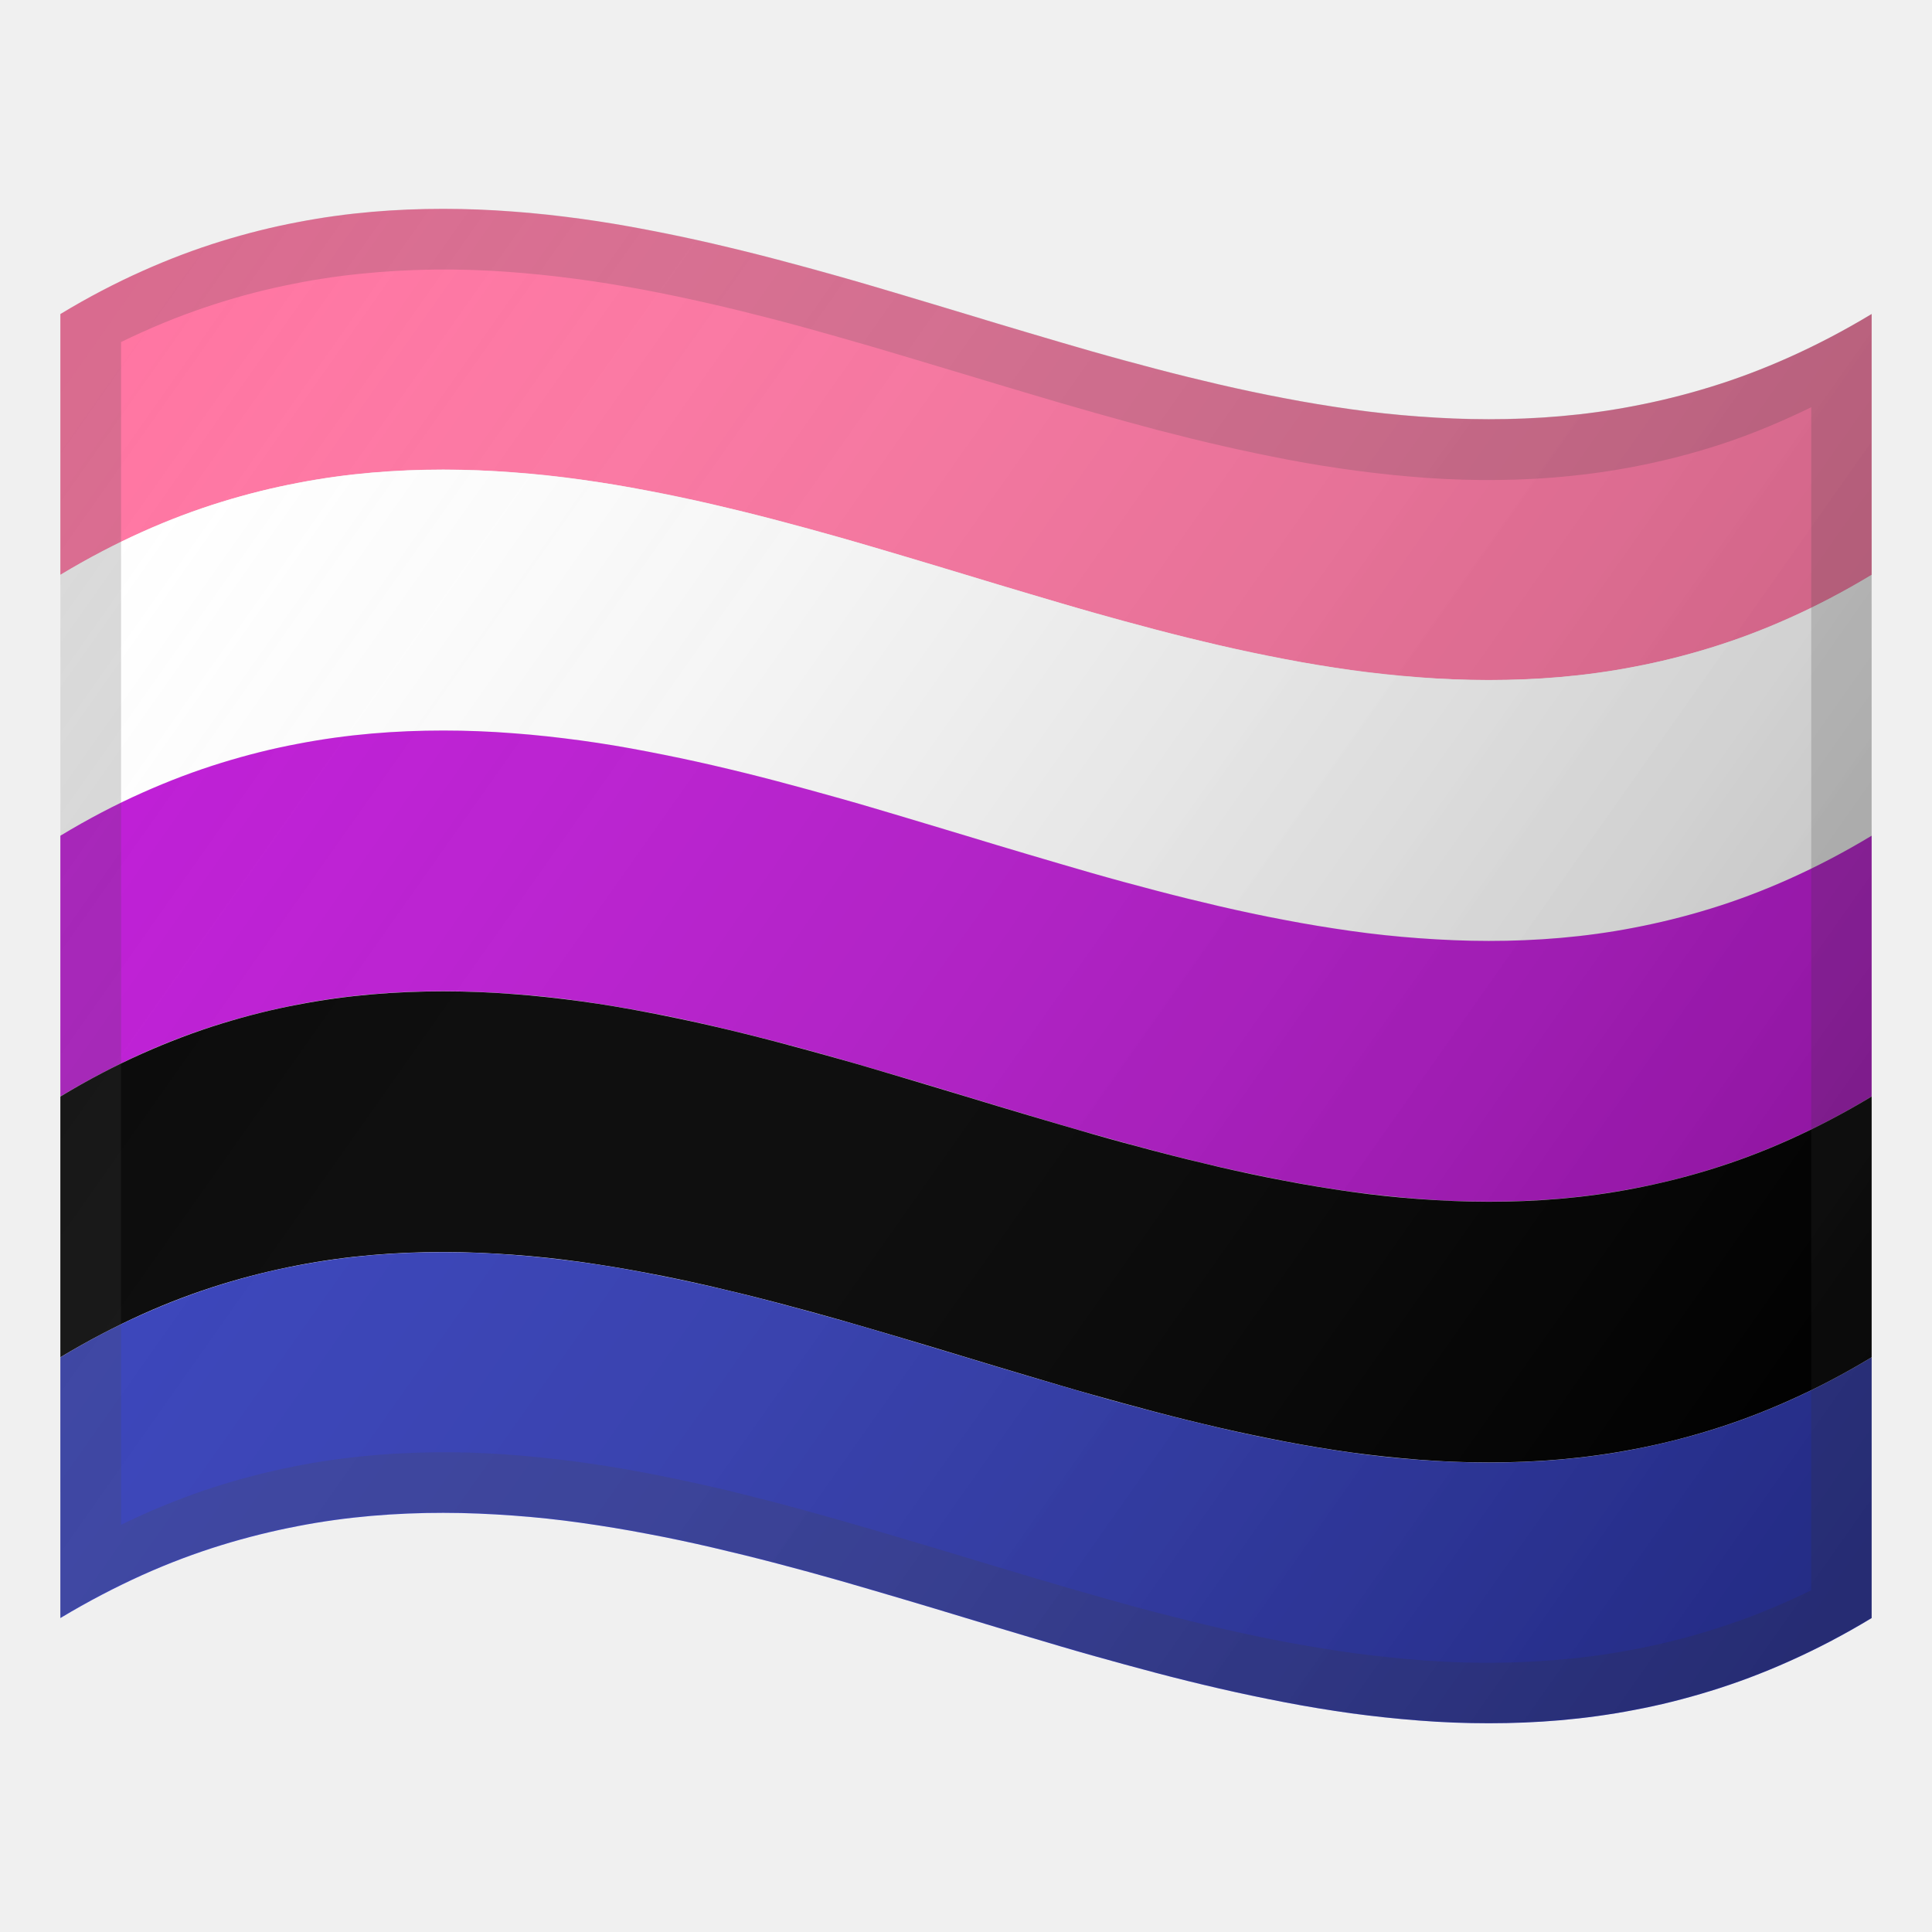
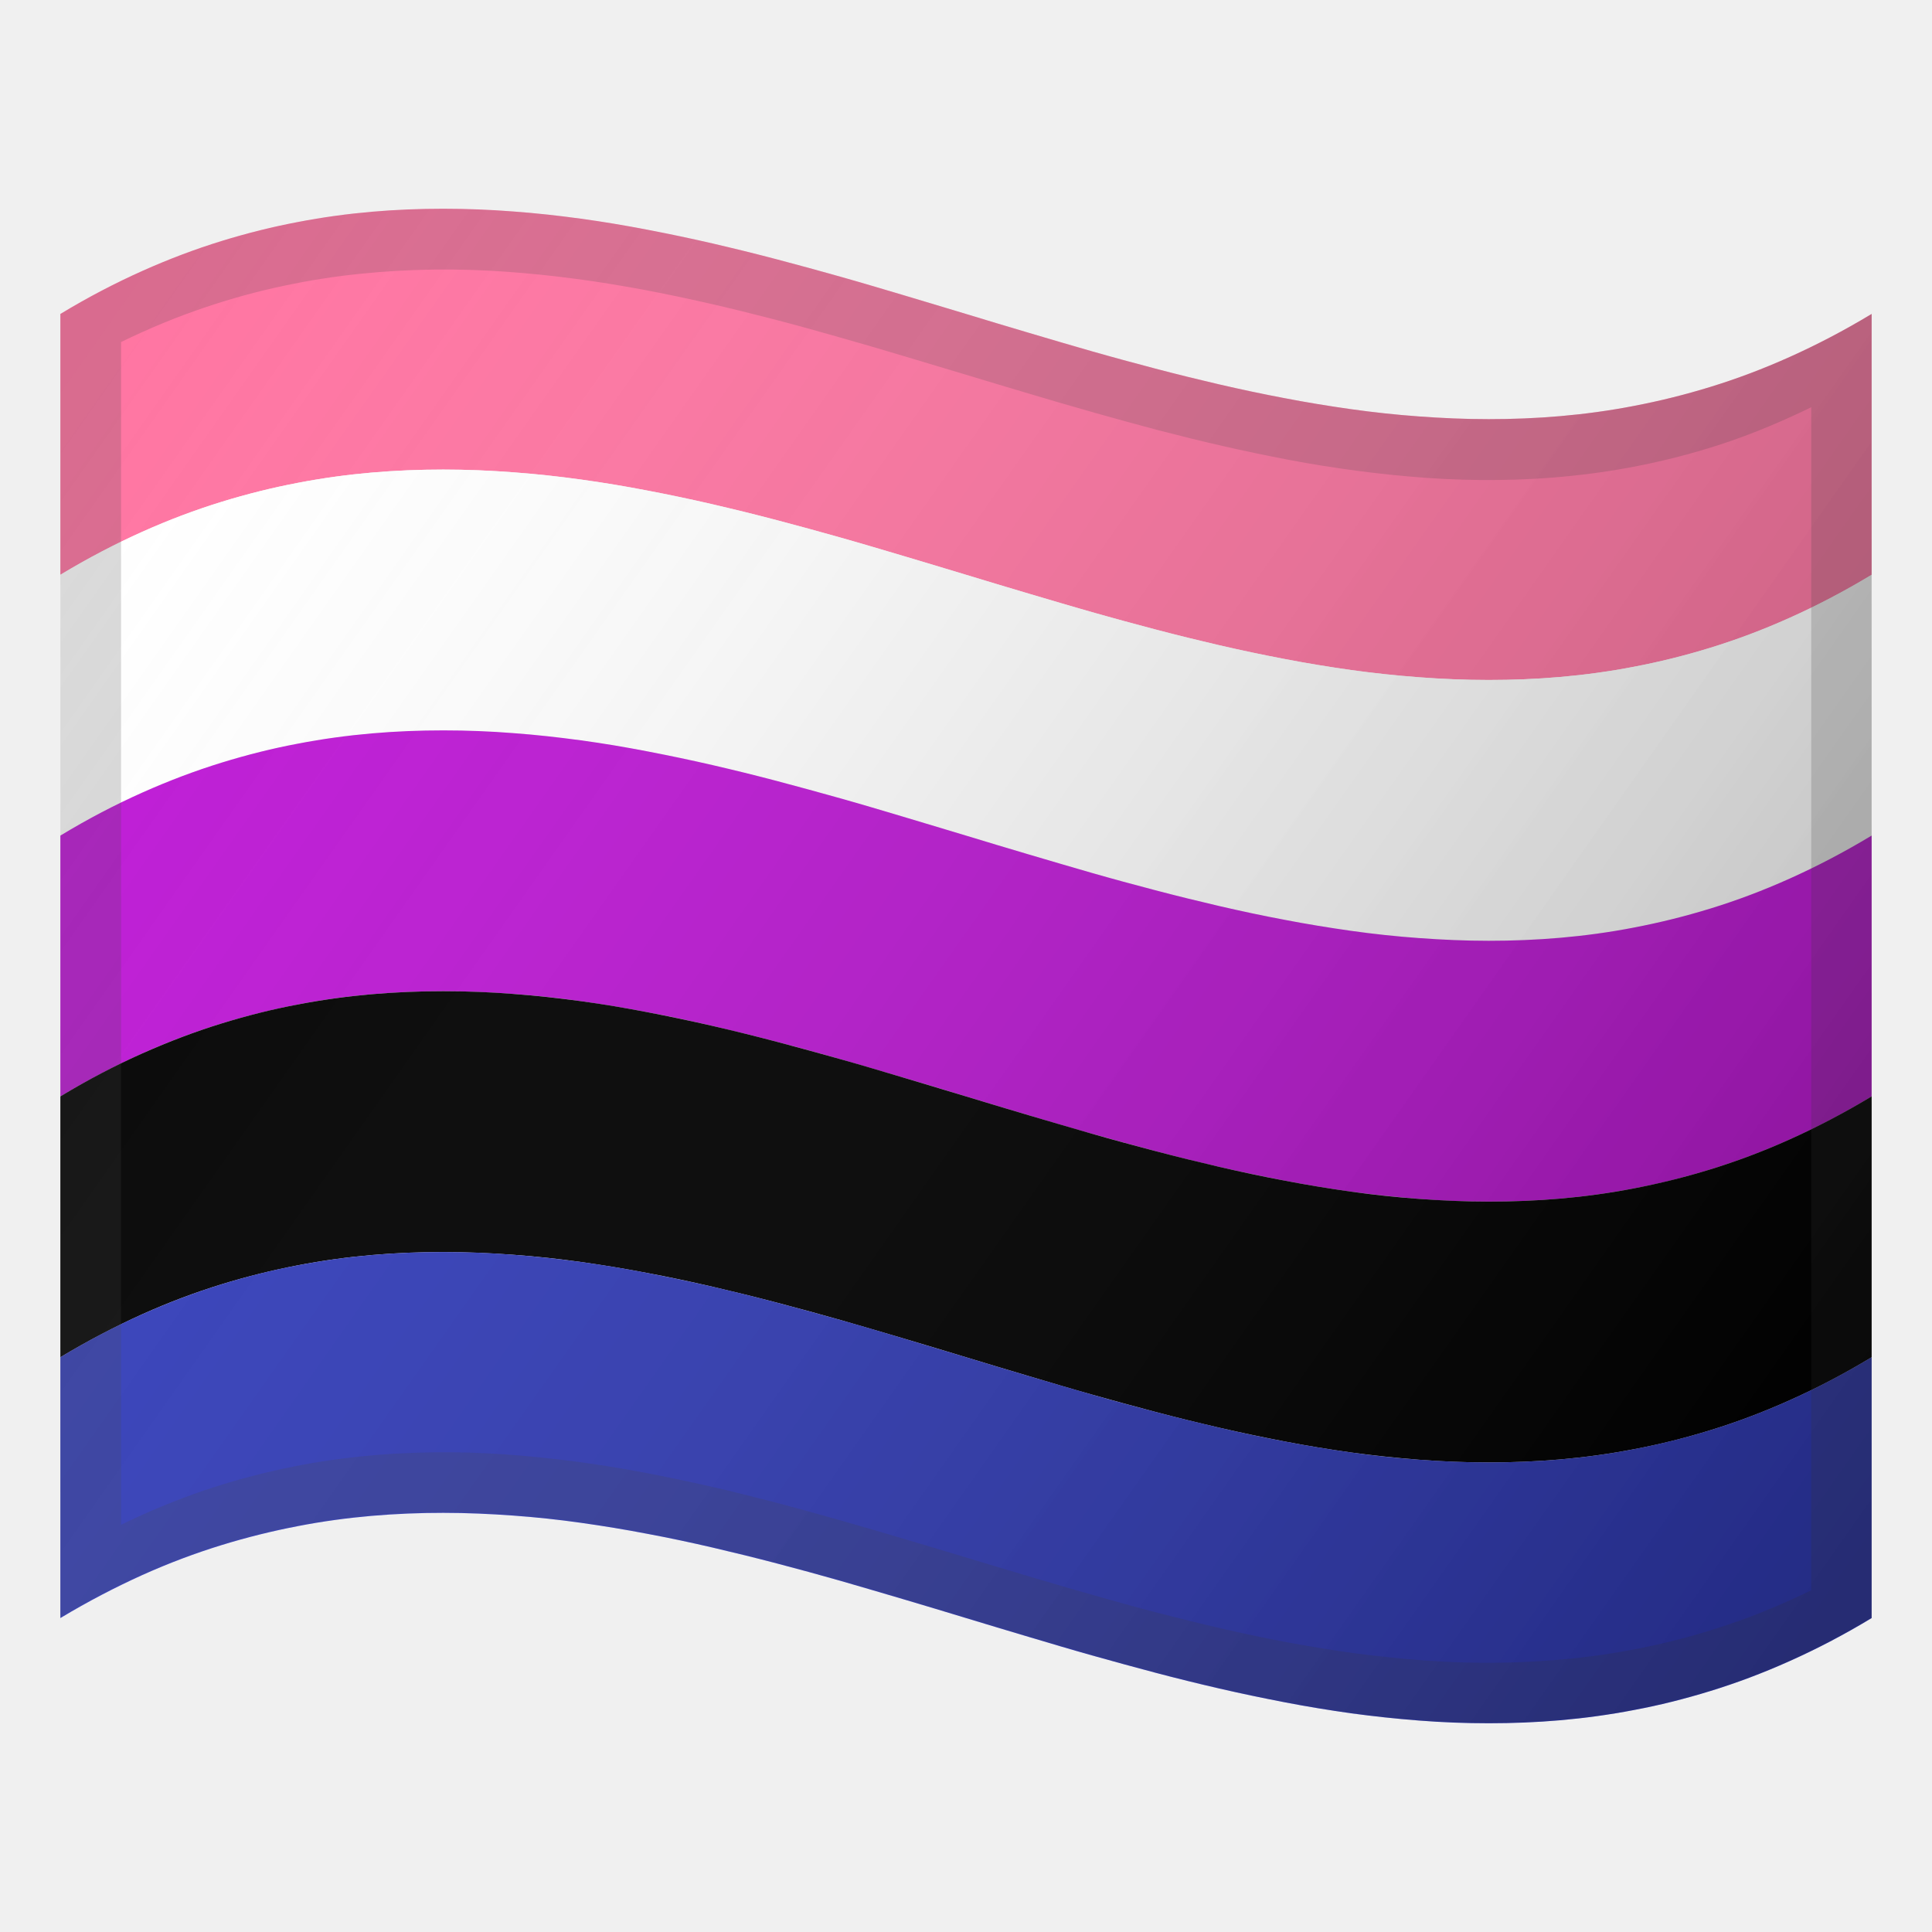
<svg xmlns="http://www.w3.org/2000/svg" enable-background="new 0 0 128 128" viewBox="0 0 128 128">
  <linearGradient id="b" x1="-153" x2="-85.917" y1="-607.79" y2="-607.79" gradientUnits="userSpaceOnUse">
    <stop stop-color="#fff" stop-opacity="0" offset="0" />
    <stop stop-opacity=".287" offset=".287" />
    <stop offset=".525" />
    <stop stop-opacity=".249" offset=".753" />
    <stop stop-color="#fff" stop-opacity="0" offset="1" />
  </linearGradient>
  <rect x="-153" y="-651.76" width="67.08" height="87.93" fill="url(#b)" opacity=".2" />
-   <path d="m124 38.08c-1.85 1.12-3.66 2.06-5.43 2.85-1.78 0.8-3.52 1.45-5.24 1.98s-3.4 0.95-5.06 1.26c-1.66 0.32-3.29 0.54-4.89 0.68s-3.19 0.2-4.75 0.2-3.1-0.06-4.62-0.18-3.02-0.28-4.5-0.48c-1.48-0.21-2.95-0.45-4.4-0.73s-2.89-0.58-4.32-0.91-2.85-0.68-4.25-1.05c-1.41-0.37-2.81-0.76-4.21-1.15s-2.79-0.81-4.17-1.22c-1.39-0.41-2.77-0.83-4.16-1.25-1.38-0.42-2.77-0.84-4.16-1.25s-2.78-0.82-4.17-1.22c-1.4-0.4-2.8-0.78-4.21-1.15s-2.83-0.72-4.25-1.05-2.87-0.64-4.32-0.91c-1.45-0.28-2.92-0.52-4.4-0.73s-2.98-0.37-4.5-0.48-3.06-0.18-4.62-0.18-3.14 0.06-4.75 0.2-3.24 0.36-4.89 0.68c-1.66 0.32-3.34 0.73-5.06 1.26s-3.46 1.18-5.24 1.98c-1.77 0.8-3.58 1.74-5.43 2.85v-6.45s0-2.88 0-4.37v-6.45c1.85-1.12 3.66-2.06 5.43-2.85s3.52-1.45 5.24-1.98 3.4-0.95 5.06-1.26c1.66-0.32 3.29-0.54 4.89-0.68 1.61-0.14 3.19-0.2 4.75-0.2s3.1 0.06 4.62 0.18c1.52 0.11 3.02 0.28 4.5 0.48s2.95 0.45 4.4 0.73 2.89 0.58 4.32 0.91 2.85 0.68 4.25 1.05c1.41 0.37 2.81 0.76 4.21 1.15s2.79 0.81 4.17 1.22 2.77 0.83 4.16 1.25c1.38 0.42 2.77 0.84 4.16 1.25s2.78 0.82 4.17 1.22 2.8 0.78 4.21 1.15 2.83 0.72 4.25 1.05c1.43 0.33 2.87 0.64 4.32 0.91 1.45 0.28 2.92 0.52 4.4 0.73s2.98 0.37 4.5 0.48 3.06 0.18 4.62 0.18 3.14-0.06 4.75-0.2 3.24-0.36 4.89-0.68c1.66-0.32 3.34-0.73 5.06-1.26s3.46-1.18 5.24-1.98 3.59-1.74 5.43-2.85v6.45 4.37s0 3.09 0 6.45z" fill="#FF75A2" />
-   <path d="m124 55.36c-1.85 1.12-3.66 2.06-5.43 2.85-1.78 0.8-3.52 1.45-5.24 1.98s-3.4 0.95-5.06 1.26c-1.66 0.32-3.29 0.54-4.89 0.68s-3.19 0.2-4.75 0.2-3.1-0.06-4.62-0.18-3.02-0.28-4.5-0.48c-1.48-0.21-2.95-0.45-4.4-0.73s-2.89-0.58-4.32-0.91-2.85-0.68-4.25-1.05c-1.41-0.37-2.81-0.76-4.21-1.15s-2.79-0.81-4.17-1.22c-1.39-0.41-2.77-0.83-4.16-1.25-1.38-0.42-2.77-0.84-4.16-1.25s-2.78-0.82-4.17-1.22c-1.4-0.4-2.8-0.78-4.21-1.15s-2.83-0.72-4.25-1.05-2.87-0.64-4.32-0.91c-1.45-0.28-2.92-0.52-4.4-0.73s-2.98-0.37-4.5-0.48-3.06-0.18-4.62-0.18-3.14 0.06-4.75 0.2-3.24 0.36-4.89 0.68c-1.66 0.32-3.34 0.73-5.06 1.26s-3.46 1.18-5.24 1.98c-1.77 0.8-3.58 1.74-5.43 2.85v-6.45s0-2.88 0-4.37v-6.45c1.85-1.12 3.66-2.06 5.43-2.85s3.52-1.45 5.24-1.98 3.4-0.95 5.06-1.26c1.66-0.32 3.29-0.54 4.89-0.68 1.61-0.14 3.19-0.2 4.75-0.2s3.1 0.06 4.62 0.18c1.52 0.11 3.02 0.28 4.5 0.48s2.95 0.45 4.4 0.73 2.89 0.58 4.32 0.91 2.85 0.68 4.25 1.05c1.41 0.37 2.81 0.76 4.21 1.15s2.79 0.81 4.17 1.22 2.77 0.83 4.16 1.25c1.38 0.42 2.77 0.84 4.16 1.25s2.78 0.82 4.17 1.22 2.8 0.78 4.21 1.15 2.83 0.72 4.25 1.05c1.43 0.33 2.87 0.64 4.32 0.91 1.45 0.28 2.92 0.52 4.4 0.73s2.98 0.37 4.5 0.48 3.06 0.18 4.62 0.18 3.14-0.06 4.75-0.2 3.24-0.36 4.89-0.68c1.66-0.32 3.34-0.73 5.06-1.26s3.46-1.18 5.24-1.98 3.59-1.74 5.43-2.85v6.45 4.37s0 3.09 0 6.45z" fill="#FFF" />
-   <path d="m124 72.64c-1.85 1.12-3.66 2.06-5.43 2.85-1.78 0.8-3.52 1.45-5.24 1.98s-3.4 0.95-5.06 1.26c-1.66 0.32-3.29 0.54-4.89 0.68s-3.19 0.2-4.75 0.2-3.1-0.06-4.62-0.18-3.02-0.28-4.5-0.48c-1.48-0.21-2.95-0.45-4.4-0.73s-2.89-0.58-4.32-0.91-2.85-0.68-4.25-1.05c-1.41-0.37-2.81-0.76-4.21-1.15s-2.79-0.81-4.17-1.22c-1.39-0.41-2.77-0.83-4.16-1.25-1.38-0.42-2.77-0.84-4.16-1.25s-2.78-0.82-4.17-1.22c-1.4-0.4-2.8-0.78-4.21-1.15s-2.83-0.72-4.25-1.05-2.87-0.64-4.32-0.91c-1.45-0.28-2.92-0.52-4.4-0.73s-2.98-0.37-4.5-0.48-3.06-0.18-4.62-0.18-3.14 0.06-4.75 0.2-3.24 0.36-4.89 0.68c-1.66 0.32-3.34 0.73-5.06 1.26s-3.46 1.18-5.24 1.98c-1.77 0.8-3.58 1.74-5.43 2.85v-6.45s0-2.88 0-4.37v-6.45c1.85-1.12 3.66-2.06 5.43-2.85s3.52-1.45 5.24-1.98 3.4-0.95 5.06-1.26c1.66-0.32 3.29-0.54 4.89-0.68 1.61-0.14 3.19-0.2 4.75-0.2s3.1 0.06 4.62 0.18c1.52 0.11 3.02 0.28 4.5 0.48s2.95 0.45 4.4 0.73 2.89 0.58 4.32 0.91 2.85 0.68 4.25 1.05c1.41 0.37 2.81 0.76 4.21 1.15s2.79 0.81 4.17 1.22 2.77 0.83 4.16 1.25c1.38 0.42 2.77 0.84 4.16 1.25s2.78 0.82 4.17 1.22 2.8 0.78 4.21 1.15 2.83 0.72 4.25 1.05c1.43 0.33 2.87 0.64 4.32 0.91 1.45 0.28 2.92 0.52 4.4 0.73s2.98 0.37 4.5 0.48 3.06 0.18 4.62 0.18 3.14-0.06 4.75-0.2 3.24-0.36 4.89-0.68c1.66-0.32 3.34-0.73 5.06-1.26s3.46-1.18 5.24-1.98 3.59-1.74 5.43-2.85v6.45 4.37s0 3.09 0 6.45z" fill="#BE18D6" />
-   <path d="m124 89.92c-1.85 1.12-3.66 2.06-5.43 2.85-1.78 0.8-3.52 1.45-5.24 1.98s-3.4 0.95-5.06 1.26c-1.66 0.32-3.29 0.54-4.89 0.68s-3.19 0.2-4.75 0.2-3.1-0.06-4.62-0.18-3.02-0.28-4.5-0.48c-1.48-0.21-2.95-0.45-4.4-0.73s-2.89-0.58-4.32-0.91-2.85-0.68-4.25-1.05c-1.41-0.37-2.81-0.76-4.21-1.15s-2.79-0.81-4.17-1.22c-1.39-0.41-2.77-0.83-4.16-1.25-1.38-0.42-2.77-0.84-4.16-1.25s-2.78-0.82-4.17-1.22c-1.4-0.4-2.8-0.78-4.21-1.15s-2.83-0.72-4.25-1.05-2.87-0.64-4.32-0.91c-1.45-0.28-2.92-0.52-4.4-0.73s-2.98-0.37-4.5-0.48-3.06-0.18-4.62-0.18-3.14 0.06-4.75 0.2-3.24 0.36-4.89 0.68c-1.66 0.32-3.34 0.73-5.06 1.26s-3.46 1.18-5.24 1.98c-1.77 0.8-3.58 1.74-5.43 2.85v-6.45s0-2.88 0-4.37v-6.45c1.85-1.12 3.66-2.06 5.43-2.85s3.52-1.45 5.24-1.98 3.4-0.95 5.06-1.26c1.66-0.32 3.29-0.54 4.89-0.68 1.61-0.14 3.19-0.2 4.75-0.2s3.1 0.06 4.62 0.18c1.52 0.11 3.02 0.28 4.5 0.48s2.95 0.45 4.4 0.73 2.89 0.58 4.32 0.91 2.85 0.68 4.25 1.05c1.41 0.37 2.81 0.76 4.21 1.15s2.79 0.81 4.17 1.22 2.77 0.83 4.16 1.25c1.38 0.42 2.77 0.84 4.16 1.25s2.78 0.82 4.17 1.22 2.8 0.78 4.21 1.15 2.83 0.72 4.25 1.05c1.43 0.33 2.87 0.64 4.32 0.91 1.45 0.28 2.92 0.52 4.4 0.73s2.98 0.37 4.5 0.48 3.06 0.18 4.62 0.18 3.14-0.06 4.75-0.2 3.24-0.36 4.89-0.68c1.66-0.32 3.34-0.73 5.06-1.26s3.46-1.18 5.24-1.98 3.59-1.74 5.43-2.85v6.45 4.37s0 3.09 0 6.45z" />
-   <path d="m124 107.20c-1.85 1.12-3.66 2.06-5.43 2.85-1.78 0.8-3.52 1.45-5.24 1.98s-3.4 0.95-5.06 1.26c-1.66 0.32-3.29 0.54-4.89 0.68s-3.19 0.2-4.75 0.2-3.1-0.06-4.62-0.18-3.02-0.28-4.5-0.48c-1.48-0.21-2.95-0.45-4.4-0.73s-2.89-0.58-4.32-0.91-2.85-0.68-4.25-1.05c-1.41-0.37-2.81-0.76-4.21-1.15s-2.79-0.81-4.17-1.22c-1.39-0.41-2.77-0.83-4.16-1.25-1.38-0.42-2.77-0.84-4.16-1.25s-2.78-0.82-4.17-1.22c-1.4-0.4-2.8-0.78-4.21-1.15s-2.83-0.72-4.25-1.05-2.87-0.64-4.32-0.91c-1.45-0.28-2.92-0.52-4.4-0.73s-2.98-0.37-4.5-0.48-3.06-0.18-4.62-0.18-3.14 0.06-4.75 0.2-3.24 0.36-4.89 0.68c-1.66 0.32-3.34 0.73-5.06 1.26s-3.46 1.18-5.24 1.98c-1.77 0.8-3.58 1.74-5.43 2.85v-6.45s0-2.88 0-4.37v-6.45c1.85-1.12 3.66-2.06 5.43-2.85s3.52-1.45 5.24-1.98 3.4-0.95 5.06-1.26c1.66-0.32 3.29-0.54 4.89-0.68 1.61-0.14 3.19-0.2 4.75-0.2s3.1 0.06 4.62 0.18c1.52 0.11 3.02 0.28 4.5 0.48s2.95 0.45 4.4 0.73 2.89 0.58 4.32 0.91 2.85 0.68 4.25 1.05c1.41 0.37 2.81 0.76 4.21 1.15s2.79 0.81 4.17 1.22 2.77 0.83 4.16 1.25c1.38 0.42 2.77 0.84 4.16 1.25s2.78 0.82 4.17 1.22 2.8 0.78 4.21 1.15 2.83 0.72 4.25 1.05c1.43 0.33 2.87 0.64 4.32 0.91 1.45 0.28 2.92 0.52 4.4 0.73s2.98 0.37 4.5 0.48 3.06 0.18 4.62 0.18 3.14-0.06 4.75-0.2 3.24-0.36 4.89-0.68c1.66-0.32 3.34-0.73 5.06-1.26s3.46-1.18 5.24-1.98 3.59-1.74 5.43-2.85v6.45 4.37s0 3.09 0 6.45z" fill="#333EBD" />
+   <path d="m124 38.08c-1.85 1.12-3.66 2.06-5.43 2.85-1.78 0.8-3.52 1.45-5.24 1.98s-3.4 0.95-5.06 1.26c-1.66 0.32-3.29 0.54-4.89 0.68s-3.19 0.2-4.75 0.2-3.1-0.06-4.62-0.18-3.02-0.28-4.5-0.48c-1.48-0.21-2.95-0.45-4.4-0.73s-2.89-0.58-4.32-0.91-2.85-0.68-4.25-1.05c-1.41-0.37-2.81-0.76-4.21-1.15s-2.79-0.81-4.17-1.22c-1.39-0.41-2.77-0.83-4.16-1.25-1.38-0.42-2.77-0.84-4.16-1.25s-2.78-0.82-4.17-1.22c-1.4-0.4-2.8-0.78-4.21-1.15s-2.83-0.72-4.25-1.05-2.87-0.64-4.32-0.91c-1.45-0.28-2.92-0.52-4.4-0.73s-2.98-0.37-4.5-0.48-3.06-0.18-4.62-0.18-3.14 0.06-4.75 0.2-3.24 0.36-4.89 0.68c-1.66 0.32-3.34 0.73-5.06 1.26s-3.46 1.18-5.24 1.98c-1.77 0.8-3.58 1.74-5.43 2.85v-17.28c1.85-1.12 3.66-2.06 5.43-2.85s3.52-1.45 5.24-1.98 3.4-0.95 5.06-1.26c1.66-0.32 3.29-0.54 4.89-0.68 1.61-0.14 3.19-0.2 4.75-0.2s3.1 0.06 4.62 0.18c1.52 0.11 3.02 0.28 4.5 0.48s2.95 0.45 4.4 0.73 2.89 0.58 4.32 0.91 2.85 0.68 4.25 1.05c1.41 0.37 2.81 0.76 4.21 1.15s2.79 0.81 4.17 1.22 2.77 0.83 4.16 1.25c1.38 0.42 2.77 0.84 4.16 1.25s2.78 0.82 4.17 1.22 2.8 0.78 4.21 1.15 2.83 0.72 4.25 1.05c1.43 0.33 2.87 0.64 4.32 0.91 1.45 0.28 2.92 0.52 4.4 0.73s2.98 0.37 4.5 0.48 3.06 0.18 4.62 0.18 3.14-0.06 4.75-0.2 3.24-0.36 4.89-0.68c1.66-0.32 3.34-0.73 5.06-1.26s3.46-1.18 5.24-1.98 3.59-1.74 5.43-2.85v17.28z" fill="#FF75A2" />
+   <path d="m124 55.36c-1.85 1.12-3.66 2.06-5.43 2.85-1.78 0.8-3.52 1.45-5.24 1.98s-3.4 0.95-5.06 1.26c-1.66 0.32-3.29 0.54-4.89 0.68s-3.19 0.2-4.75 0.2-3.1-0.06-4.62-0.18-3.02-0.28-4.5-0.48c-1.48-0.21-2.95-0.45-4.4-0.73s-2.89-0.58-4.32-0.91-2.85-0.68-4.25-1.05c-1.41-0.37-2.81-0.76-4.21-1.15s-2.79-0.81-4.17-1.22c-1.39-0.41-2.77-0.83-4.16-1.25-1.38-0.42-2.77-0.84-4.16-1.25s-2.78-0.82-4.17-1.22c-1.4-0.4-2.8-0.78-4.21-1.15s-2.83-0.72-4.25-1.05-2.87-0.64-4.32-0.91c-1.45-0.28-2.92-0.52-4.4-0.73s-2.98-0.37-4.5-0.48-3.06-0.18-4.62-0.18-3.14 0.06-4.75 0.2-3.24 0.36-4.89 0.68c-1.66 0.32-3.34 0.73-5.06 1.26s-3.46 1.18-5.24 1.98c-1.77 0.8-3.58 1.74-5.43 2.85v-17.28c1.85-1.12 3.66-2.06 5.43-2.85s3.52-1.45 5.24-1.98 3.4-0.95 5.06-1.26c1.66-0.32 3.29-0.54 4.89-0.68 1.61-0.14 3.19-0.2 4.75-0.2s3.1 0.06 4.62 0.18c1.52 0.11 3.02 0.28 4.5 0.48s2.95 0.45 4.4 0.73 2.89 0.58 4.32 0.91 2.85 0.68 4.25 1.05c1.41 0.37 2.81 0.76 4.21 1.15s2.79 0.81 4.17 1.22 2.77 0.83 4.16 1.25c1.38 0.42 2.77 0.84 4.16 1.25s2.78 0.82 4.17 1.22 2.8 0.78 4.21 1.15 2.83 0.72 4.25 1.05c1.43 0.33 2.87 0.64 4.32 0.91 1.45 0.28 2.92 0.52 4.4 0.73s2.98 0.37 4.5 0.48 3.06 0.18 4.62 0.18 3.14-0.06 4.75-0.2 3.24-0.36 4.89-0.68c1.66-0.32 3.34-0.73 5.06-1.26s3.46-1.18 5.24-1.98 3.59-1.74 5.43-2.85v17.28z" fill="#FFF" />
+   <path d="m124 72.64c-1.85 1.12-3.66 2.06-5.43 2.85-1.78 0.8-3.52 1.45-5.24 1.98s-3.4 0.95-5.06 1.26c-1.66 0.32-3.29 0.54-4.89 0.68s-3.19 0.2-4.75 0.2-3.1-0.06-4.62-0.18-3.02-0.28-4.5-0.48c-1.48-0.21-2.95-0.45-4.4-0.73s-2.89-0.58-4.32-0.91-2.85-0.68-4.25-1.05c-1.41-0.37-2.81-0.76-4.21-1.15s-2.79-0.81-4.17-1.22c-1.39-0.41-2.77-0.83-4.16-1.25-1.38-0.42-2.77-0.84-4.16-1.25s-2.78-0.82-4.17-1.22c-1.4-0.4-2.8-0.78-4.21-1.15s-2.83-0.72-4.25-1.05-2.87-0.64-4.32-0.91c-1.45-0.28-2.92-0.52-4.4-0.73s-2.98-0.37-4.5-0.48-3.06-0.18-4.62-0.18-3.14 0.06-4.75 0.2-3.24 0.36-4.89 0.68c-1.66 0.32-3.34 0.73-5.06 1.26s-3.46 1.18-5.24 1.98c-1.77 0.8-3.58 1.74-5.43 2.85v-17.28c1.85-1.12 3.66-2.06 5.43-2.85s3.52-1.45 5.24-1.98 3.4-0.95 5.06-1.26c1.66-0.32 3.29-0.54 4.89-0.68 1.61-0.14 3.19-0.2 4.75-0.2s3.1 0.06 4.62 0.18c1.52 0.11 3.02 0.28 4.5 0.48s2.95 0.45 4.4 0.73 2.89 0.58 4.32 0.91 2.85 0.68 4.25 1.05c1.41 0.37 2.81 0.76 4.21 1.15s2.79 0.81 4.17 1.22 2.77 0.83 4.16 1.25c1.38 0.42 2.77 0.84 4.16 1.25s2.78 0.82 4.17 1.22 2.8 0.78 4.21 1.15 2.83 0.72 4.25 1.05c1.43 0.33 2.87 0.64 4.32 0.91 1.45 0.28 2.92 0.52 4.4 0.73s2.98 0.37 4.5 0.48 3.06 0.18 4.62 0.18 3.14-0.06 4.75-0.2 3.24-0.36 4.89-0.68c1.66-0.32 3.34-0.73 5.06-1.26s3.46-1.18 5.24-1.98 3.59-1.74 5.43-2.85v17.28z" fill="#BE18D6" />
+   <path d="m124 89.92c-1.85 1.12-3.66 2.06-5.43 2.85-1.78 0.8-3.52 1.45-5.24 1.98s-3.4 0.95-5.06 1.26c-1.66 0.32-3.29 0.54-4.89 0.68s-3.19 0.2-4.75 0.2-3.1-0.06-4.62-0.18-3.02-0.28-4.5-0.48c-1.48-0.21-2.95-0.45-4.4-0.73s-2.89-0.58-4.32-0.91-2.85-0.68-4.25-1.05c-1.41-0.37-2.81-0.76-4.21-1.15s-2.79-0.81-4.17-1.22c-1.39-0.41-2.77-0.83-4.16-1.25-1.38-0.42-2.77-0.84-4.16-1.25s-2.78-0.82-4.17-1.22c-1.4-0.4-2.8-0.78-4.21-1.15s-2.83-0.72-4.25-1.05-2.87-0.64-4.32-0.91c-1.45-0.28-2.92-0.52-4.4-0.73s-2.98-0.37-4.5-0.48-3.06-0.18-4.62-0.18-3.14 0.06-4.75 0.2-3.24 0.36-4.89 0.68c-1.66 0.32-3.34 0.73-5.06 1.26s-3.46 1.18-5.24 1.98c-1.77 0.8-3.58 1.74-5.43 2.85v-17.28c1.85-1.12 3.66-2.06 5.43-2.85s3.52-1.45 5.24-1.98 3.4-0.95 5.06-1.26c1.66-0.32 3.29-0.54 4.89-0.68 1.61-0.14 3.19-0.2 4.75-0.2s3.1 0.06 4.62 0.18c1.52 0.11 3.02 0.28 4.5 0.48s2.95 0.45 4.4 0.73 2.89 0.58 4.32 0.91 2.85 0.68 4.25 1.05c1.41 0.37 2.81 0.76 4.21 1.15s2.79 0.81 4.17 1.22 2.77 0.83 4.16 1.25c1.38 0.42 2.77 0.84 4.16 1.25s2.78 0.82 4.17 1.22 2.8 0.78 4.21 1.15 2.83 0.72 4.25 1.05c1.43 0.33 2.87 0.64 4.32 0.91 1.45 0.28 2.92 0.52 4.4 0.73s2.98 0.37 4.5 0.48 3.06 0.18 4.62 0.18 3.14-0.06 4.75-0.2 3.24-0.36 4.89-0.68c1.66-0.32 3.34-0.73 5.06-1.26s3.46-1.18 5.24-1.98 3.59-1.74 5.43-2.85v17.28z" />
+   <path d="m124 107.20c-1.85 1.12-3.66 2.06-5.43 2.85-1.78 0.8-3.52 1.45-5.24 1.98s-3.4 0.95-5.06 1.26c-1.66 0.32-3.29 0.54-4.89 0.68s-3.19 0.2-4.75 0.2-3.1-0.06-4.62-0.18-3.02-0.28-4.5-0.48c-1.48-0.21-2.95-0.45-4.4-0.73s-2.89-0.58-4.32-0.91-2.85-0.68-4.25-1.05c-1.41-0.37-2.81-0.76-4.21-1.15s-2.79-0.81-4.17-1.22c-1.39-0.41-2.77-0.83-4.16-1.25-1.38-0.42-2.77-0.84-4.16-1.25s-2.78-0.82-4.17-1.22c-1.4-0.4-2.8-0.78-4.21-1.15s-2.83-0.72-4.25-1.05-2.87-0.64-4.32-0.91c-1.45-0.28-2.92-0.52-4.4-0.73s-2.98-0.37-4.5-0.48-3.06-0.18-4.62-0.18-3.14 0.06-4.75 0.2-3.24 0.36-4.89 0.68c-1.66 0.32-3.34 0.73-5.06 1.26s-3.46 1.18-5.24 1.98c-1.77 0.8-3.58 1.74-5.43 2.85v-17.28c1.85-1.12 3.66-2.06 5.43-2.85s3.52-1.45 5.24-1.98 3.4-0.95 5.06-1.26c1.66-0.32 3.29-0.54 4.89-0.68 1.61-0.14 3.19-0.2 4.75-0.2s3.1 0.06 4.62 0.18c1.52 0.11 3.02 0.28 4.5 0.48s2.95 0.45 4.4 0.73 2.89 0.58 4.32 0.91 2.85 0.68 4.25 1.05c1.41 0.37 2.81 0.76 4.21 1.15s2.79 0.81 4.17 1.22 2.77 0.83 4.16 1.25c1.38 0.42 2.77 0.84 4.16 1.25s2.78 0.82 4.17 1.22 2.8 0.78 4.21 1.15 2.83 0.72 4.25 1.05c1.43 0.33 2.87 0.64 4.32 0.91 1.45 0.28 2.92 0.52 4.4 0.73s2.98 0.37 4.5 0.48 3.06 0.18 4.62 0.18 3.14-0.06 4.75-0.2 3.24-0.36 4.89-0.68c1.66-0.32 3.34-0.73 5.06-1.26s3.46-1.18 5.24-1.98 3.59-1.74 5.43-2.85v17.28z" fill="#333EBD" />
  <g opacity=".2">
    <path d="m120 26.98v5.44 4.72 4.48s0 3.06 0 4.72v5.44 5.33s0 3.2 0 4.69v4.37 4.37 4.69s0 3.41 0 5.33v5.44s0 3.21 0 4.72v4.48 4.72s0 3.45 0 5.44c-1.87 0.91-3.69 1.66-5.49 2.27-1.79 0.61-3.55 1.09-5.27 1.45s-3.42 0.63-5.08 0.8-3.3 0.26-4.9 0.28-3.19-0.03-4.75-0.14-3.09-0.27-4.61-0.47-3.01-0.45-4.49-0.72-2.95-0.59-4.4-0.92-2.89-0.69-4.32-1.06-2.85-0.77-4.26-1.17-2.82-0.81-4.22-1.23l-4.2-1.26c-1.4-0.42-2.8-0.85-4.2-1.26s-2.81-0.83-4.22-1.23-2.83-0.79-4.26-1.17c-1.43-0.37-2.87-0.73-4.32-1.06s-2.92-0.64-4.4-0.92-2.98-0.52-4.49-0.72c-1.52-0.2-3.05-0.36-4.61-0.47s-3.14-0.16-4.75-0.14-3.24 0.1-4.9 0.28c-1.66 0.17-3.35 0.43-5.08 0.8-1.72 0.37-3.48 0.84-5.27 1.45s-3.62 1.36-5.49 2.27v-5.44-4.72-4.48-4.72-5.44-5.33s0-3.2 0-4.69 0-2.93 0-4.37v-4.37s0-3.04 0-4.69 0-3.41 0-5.33v-5.43-4.72s0-2.97 0-4.48v-4.72-5.43c1.87-0.91 3.69-1.66 5.49-2.27s3.55-1.09 5.27-1.45c1.72-0.37 3.42-0.63 5.08-0.8s3.3-0.26 4.9-0.28c1.61-0.02 3.19 0.03 4.75 0.14s3.09 0.27 4.61 0.47 3.01 0.45 4.49 0.72c1.48 0.28 2.95 0.59 4.4 0.92s2.89 0.69 4.32 1.06 2.85 0.77 4.26 1.17 2.82 0.81 4.22 1.23 2.8 0.84 4.2 1.26 2.8 0.85 4.2 1.26c1.4 0.42 2.81 0.83 4.22 1.23s2.83 0.79 4.26 1.17c1.43 0.37 2.87 0.73 4.32 1.06s2.92 0.64 4.4 0.92 2.98 0.52 4.49 0.72c1.52 0.2 3.05 0.36 4.61 0.47s3.14 0.16 4.75 0.14 3.24-0.1 4.9-0.28c1.66-0.17 3.35-0.43 5.08-0.8 1.72-0.37 3.48-0.84 5.27-1.45s3.62-1.38 5.49-2.29m4-6.18c-1.85 1.12-3.66 2.06-5.43 2.85-1.78 0.8-3.52 1.45-5.24 1.98s-3.4 0.95-5.06 1.26c-1.66 0.32-3.29 0.54-4.89 0.68s-3.19 0.2-4.75 0.2-3.1-0.06-4.62-0.18c-1.52-0.11-3.02-0.28-4.5-0.48-1.48-0.21-2.95-0.45-4.4-0.73s-2.89-0.58-4.32-0.91-2.85-0.68-4.25-1.05c-1.41-0.37-2.81-0.76-4.21-1.15s-2.79-0.81-4.17-1.22c-1.39-0.41-2.77-0.83-4.16-1.25-1.38-0.42-2.77-0.84-4.16-1.25s-2.78-0.82-4.17-1.22-2.8-0.78-4.21-1.15-2.83-0.72-4.25-1.05c-1.43-0.33-2.87-0.64-4.32-0.91-1.45-0.28-2.92-0.52-4.4-0.73s-2.98-0.37-4.5-0.48-3.06-0.18-4.62-0.18-3.14 0.06-4.75 0.2-3.24 0.36-4.89 0.68c-1.66 0.32-3.34 0.73-5.06 1.26s-3.46 1.18-5.24 1.98-3.58 1.73-5.43 2.85v5.33s0 3.2 0 4.69v4.37 4.37 4.69s0 3.41 0 5.33v0.02 5.33s0 3.2 0 4.69v4.37 4.37 4.69s0 3.41 0 5.33v5.33s0 3.2 0 4.69 0 2.93 0 4.37 0 2.88 0 4.37 0 3.04 0 4.69 0 3.41 0 5.33c1.85-1.12 3.66-2.06 5.43-2.85 1.78-0.8 3.52-1.45 5.24-1.98s3.4-0.95 5.06-1.26c1.66-0.32 3.29-0.54 4.89-0.68 1.61-0.14 3.19-0.2 4.75-0.2s3.1 0.06 4.62 0.18c1.52 0.11 3.02 0.28 4.5 0.48 1.48 0.21 2.95 0.45 4.4 0.73s2.89 0.58 4.32 0.91 2.85 0.68 4.25 1.05c1.41 0.37 2.81 0.76 4.21 1.15 1.4 0.4 2.79 0.81 4.17 1.22s2.77 0.83 4.16 1.25c1.38 0.42 2.77 0.84 4.16 1.25s2.78 0.82 4.17 1.22c1.4 0.4 2.8 0.78 4.21 1.15s2.83 0.72 4.25 1.05c1.43 0.33 2.87 0.64 4.32 0.91 1.45 0.28 2.92 0.52 4.4 0.73s2.98 0.37 4.5 0.48 3.06 0.18 4.62 0.18 3.14-0.06 4.75-0.2 3.24-0.36 4.89-0.68c1.66-0.32 3.34-0.73 5.06-1.26s3.46-1.18 5.24-1.98 3.59-1.74 5.43-2.85v-5.33s0-3.2 0-4.69 0-2.93 0-4.37 0-2.88 0-4.37 0-3.04 0-4.69 0-3.41 0-5.33v-5.33s0-3.2 0-4.69v-4.37-4.37-4.69s0-3.41 0-5.33v-0.02-5.33s0-3.2 0-4.69v-4.37-4.37-4.69s0-3.41 0-5.33z" fill="#424242" />
  </g>
  <linearGradient id="a" x1="5.37" x2="122.37" y1="22.659" y2="105.16" gradientUnits="userSpaceOnUse">
    <stop stop-color="#fff" stop-opacity="0" offset="0" />
    <stop stop-color="#C8C8C8" stop-opacity=".165" offset=".165" />
    <stop stop-color="#828282" stop-opacity=".393" offset=".393" />
    <stop stop-color="#4A4A4A" stop-opacity=".6" offset=".6" />
    <stop stop-color="#222" stop-opacity=".776" offset=".776" />
    <stop stop-color="#090909" stop-opacity=".915" offset=".915" />
    <stop offset="1" />
  </linearGradient>
  <path d="m124 107.2c-1.85 1.12-3.66 2.06-5.43 2.85-1.78 0.8-3.52 1.45-5.24 1.98s-3.4 0.95-5.06 1.26c-1.66 0.32-3.29 0.54-4.89 0.68-1.61 0.14-3.19 0.2-4.75 0.2s-3.1-0.06-4.62-0.18c-1.52-0.11-3.02-0.28-4.5-0.48-1.48-0.21-2.95-0.45-4.4-0.73s-2.89-0.58-4.32-0.91-2.85-0.68-4.25-1.05-2.81-0.76-4.21-1.15c-1.4-0.4-2.79-0.81-4.17-1.22-1.39-0.41-2.77-0.83-4.16-1.25-1.38-0.42-2.77-0.84-4.16-1.25s-2.78-0.82-4.17-1.22c-1.4-0.4-2.8-0.78-4.21-1.15s-2.83-0.72-4.25-1.05-2.87-0.64-4.32-0.91c-1.45-0.28-2.92-0.52-4.4-0.73s-2.98-0.37-4.5-0.48-3.06-0.18-4.62-0.18-3.14 0.06-4.75 0.2-3.24 0.36-4.89 0.68c-1.66 0.32-3.34 0.73-5.06 1.26s-3.46 1.18-5.24 1.98-3.59 1.74-5.43 2.85v-5.61-5.32-5.07-4.86-4.68s0-3.05 0-4.54v-4.43s0-2.92 0-4.36 0-2.89 0-4.33v-4.33-4.36-4.43s0-3 0-4.54 0-3.09 0-4.68v-4.86s0-3.34 0-5.07v-5.32-5.61c1.85-1.12 3.66-2.06 5.43-2.85s3.52-1.45 5.24-1.98 3.4-0.95 5.06-1.26c1.66-0.32 3.29-0.54 4.89-0.68 1.61-0.14 3.19-0.2 4.75-0.2s3.1 0.06 4.62 0.18c1.52 0.11 3.02 0.28 4.5 0.48s2.95 0.45 4.4 0.73 2.89 0.58 4.32 0.91 2.85 0.68 4.25 1.05c1.41 0.37 2.81 0.76 4.21 1.15s2.79 0.81 4.17 1.22 2.77 0.83 4.16 1.25c1.38 0.42 2.77 0.84 4.16 1.25s2.78 0.82 4.17 1.22 2.8 0.78 4.21 1.15 2.83 0.72 4.25 1.05c1.43 0.33 2.87 0.64 4.32 0.91 1.45 0.28 2.92 0.52 4.4 0.73s2.98 0.37 4.5 0.48 3.06 0.18 4.62 0.18 3.14-0.06 4.75-0.2 3.24-0.36 4.89-0.68c1.66-0.32 3.34-0.73 5.06-1.26s3.46-1.18 5.24-1.98 3.59-1.74 5.43-2.85v5.61 5.32 5.07s0 3.27 0 4.86v4.68s0 3.05 0 4.54 0 2.97 0 4.43v4.36 4.33 4.33s0 2.9 0 4.36 0 2.94 0 4.43v4.54s0 3.09 0 4.68v4.86 5.07 5.32 5.61z" fill="url(#a)" opacity=".3" />
</svg>
